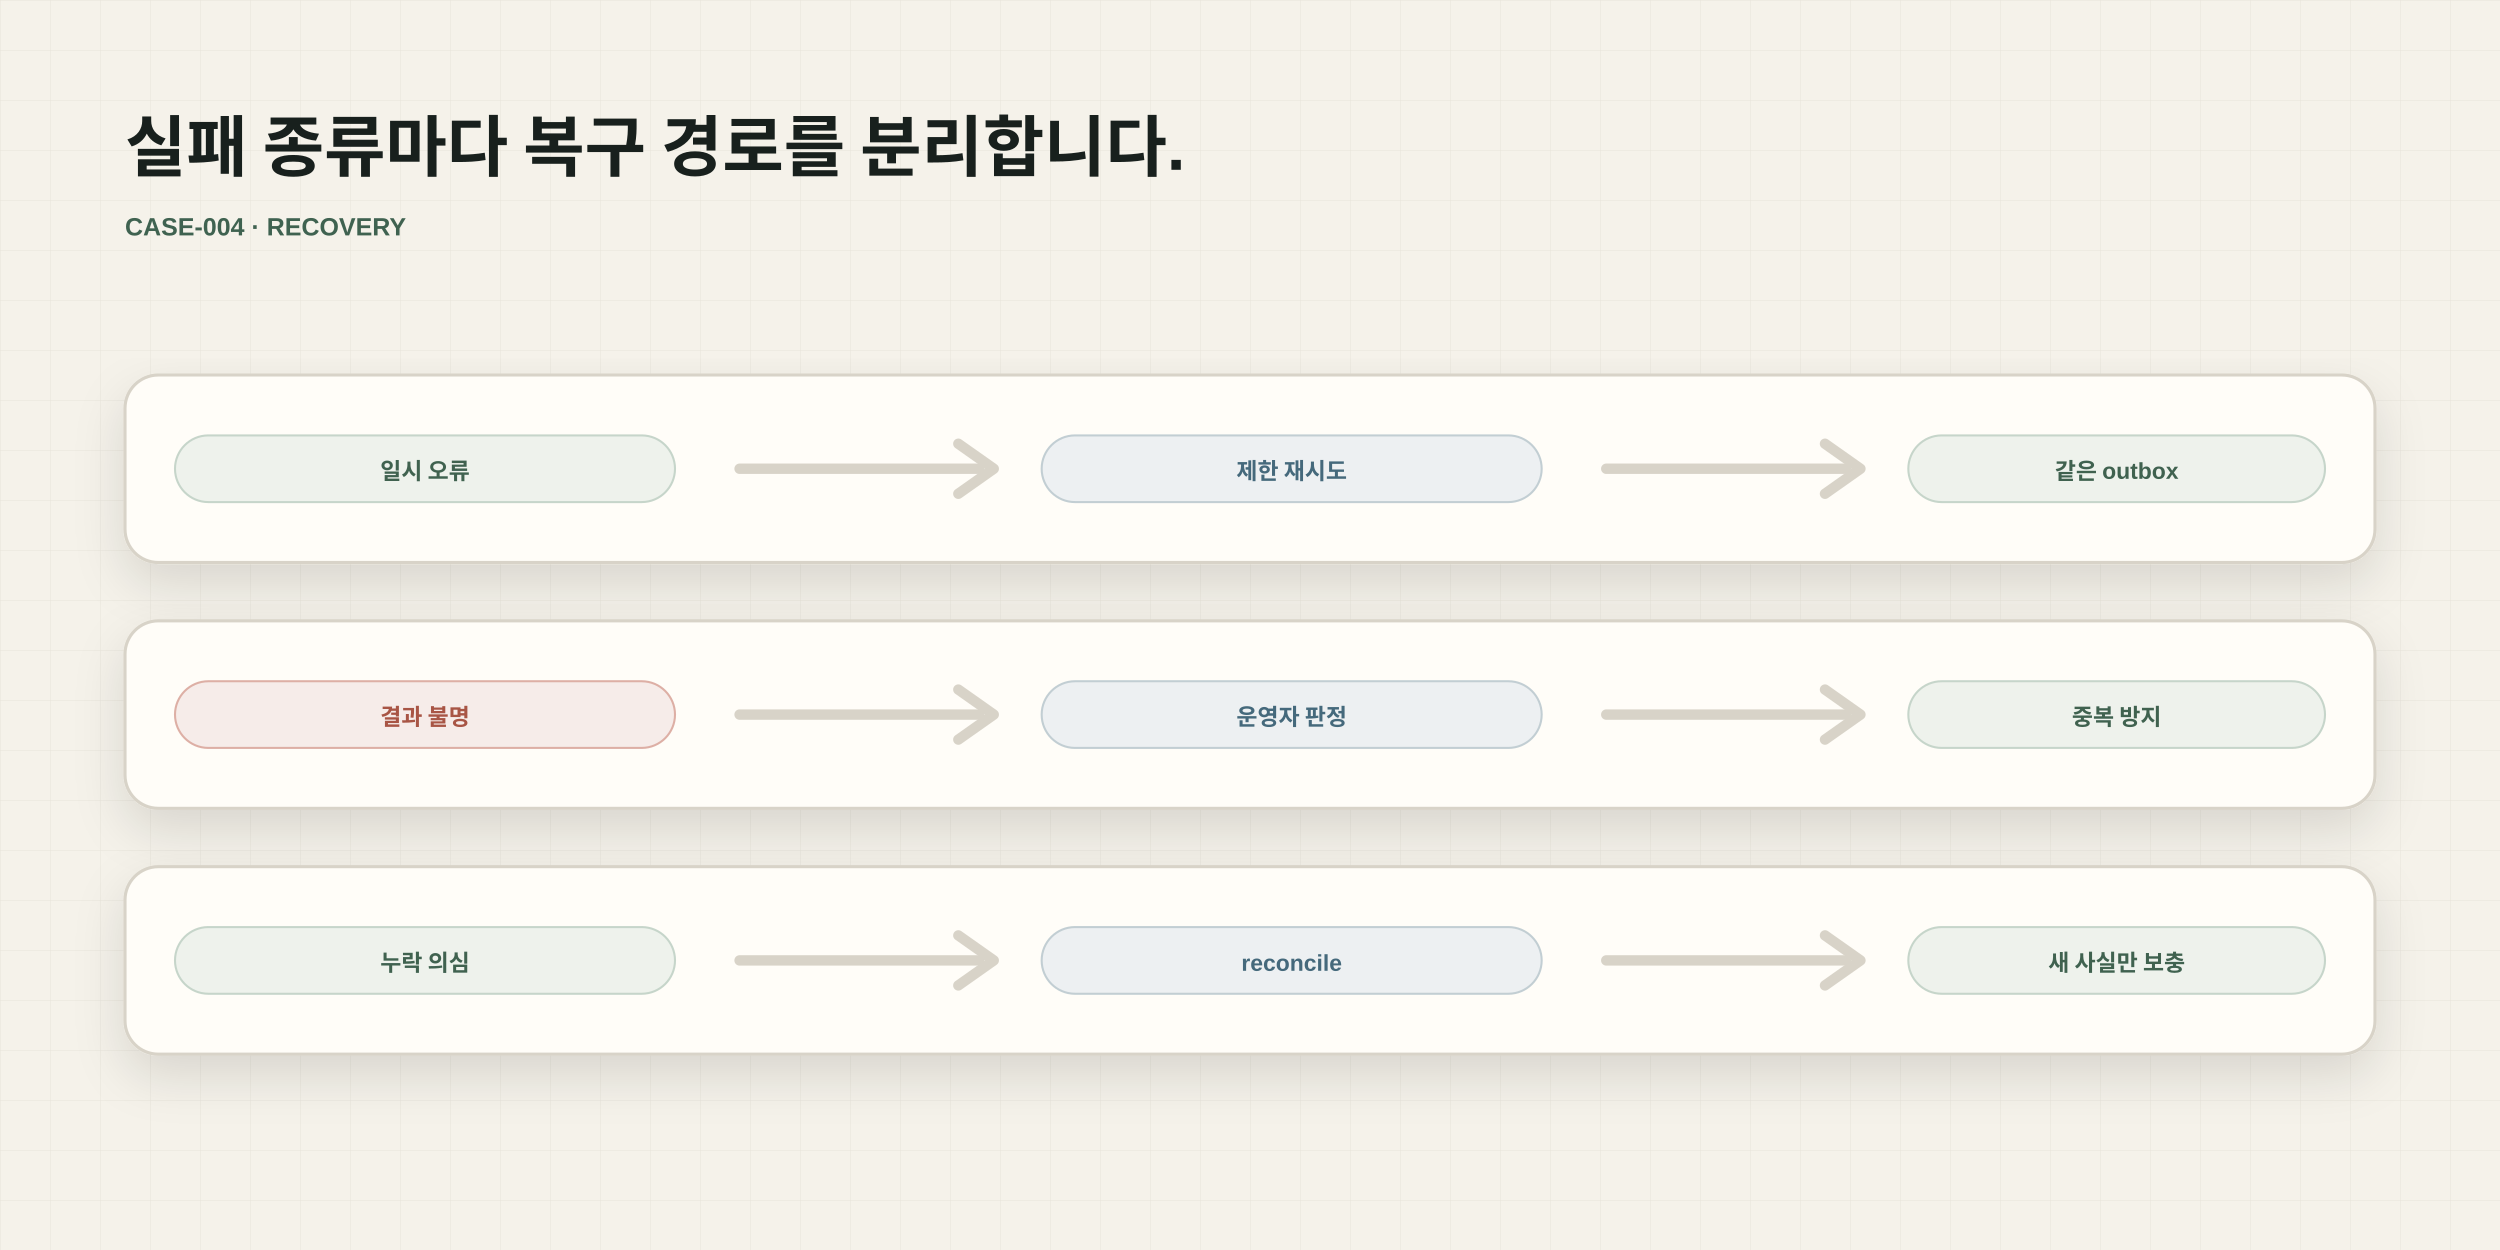
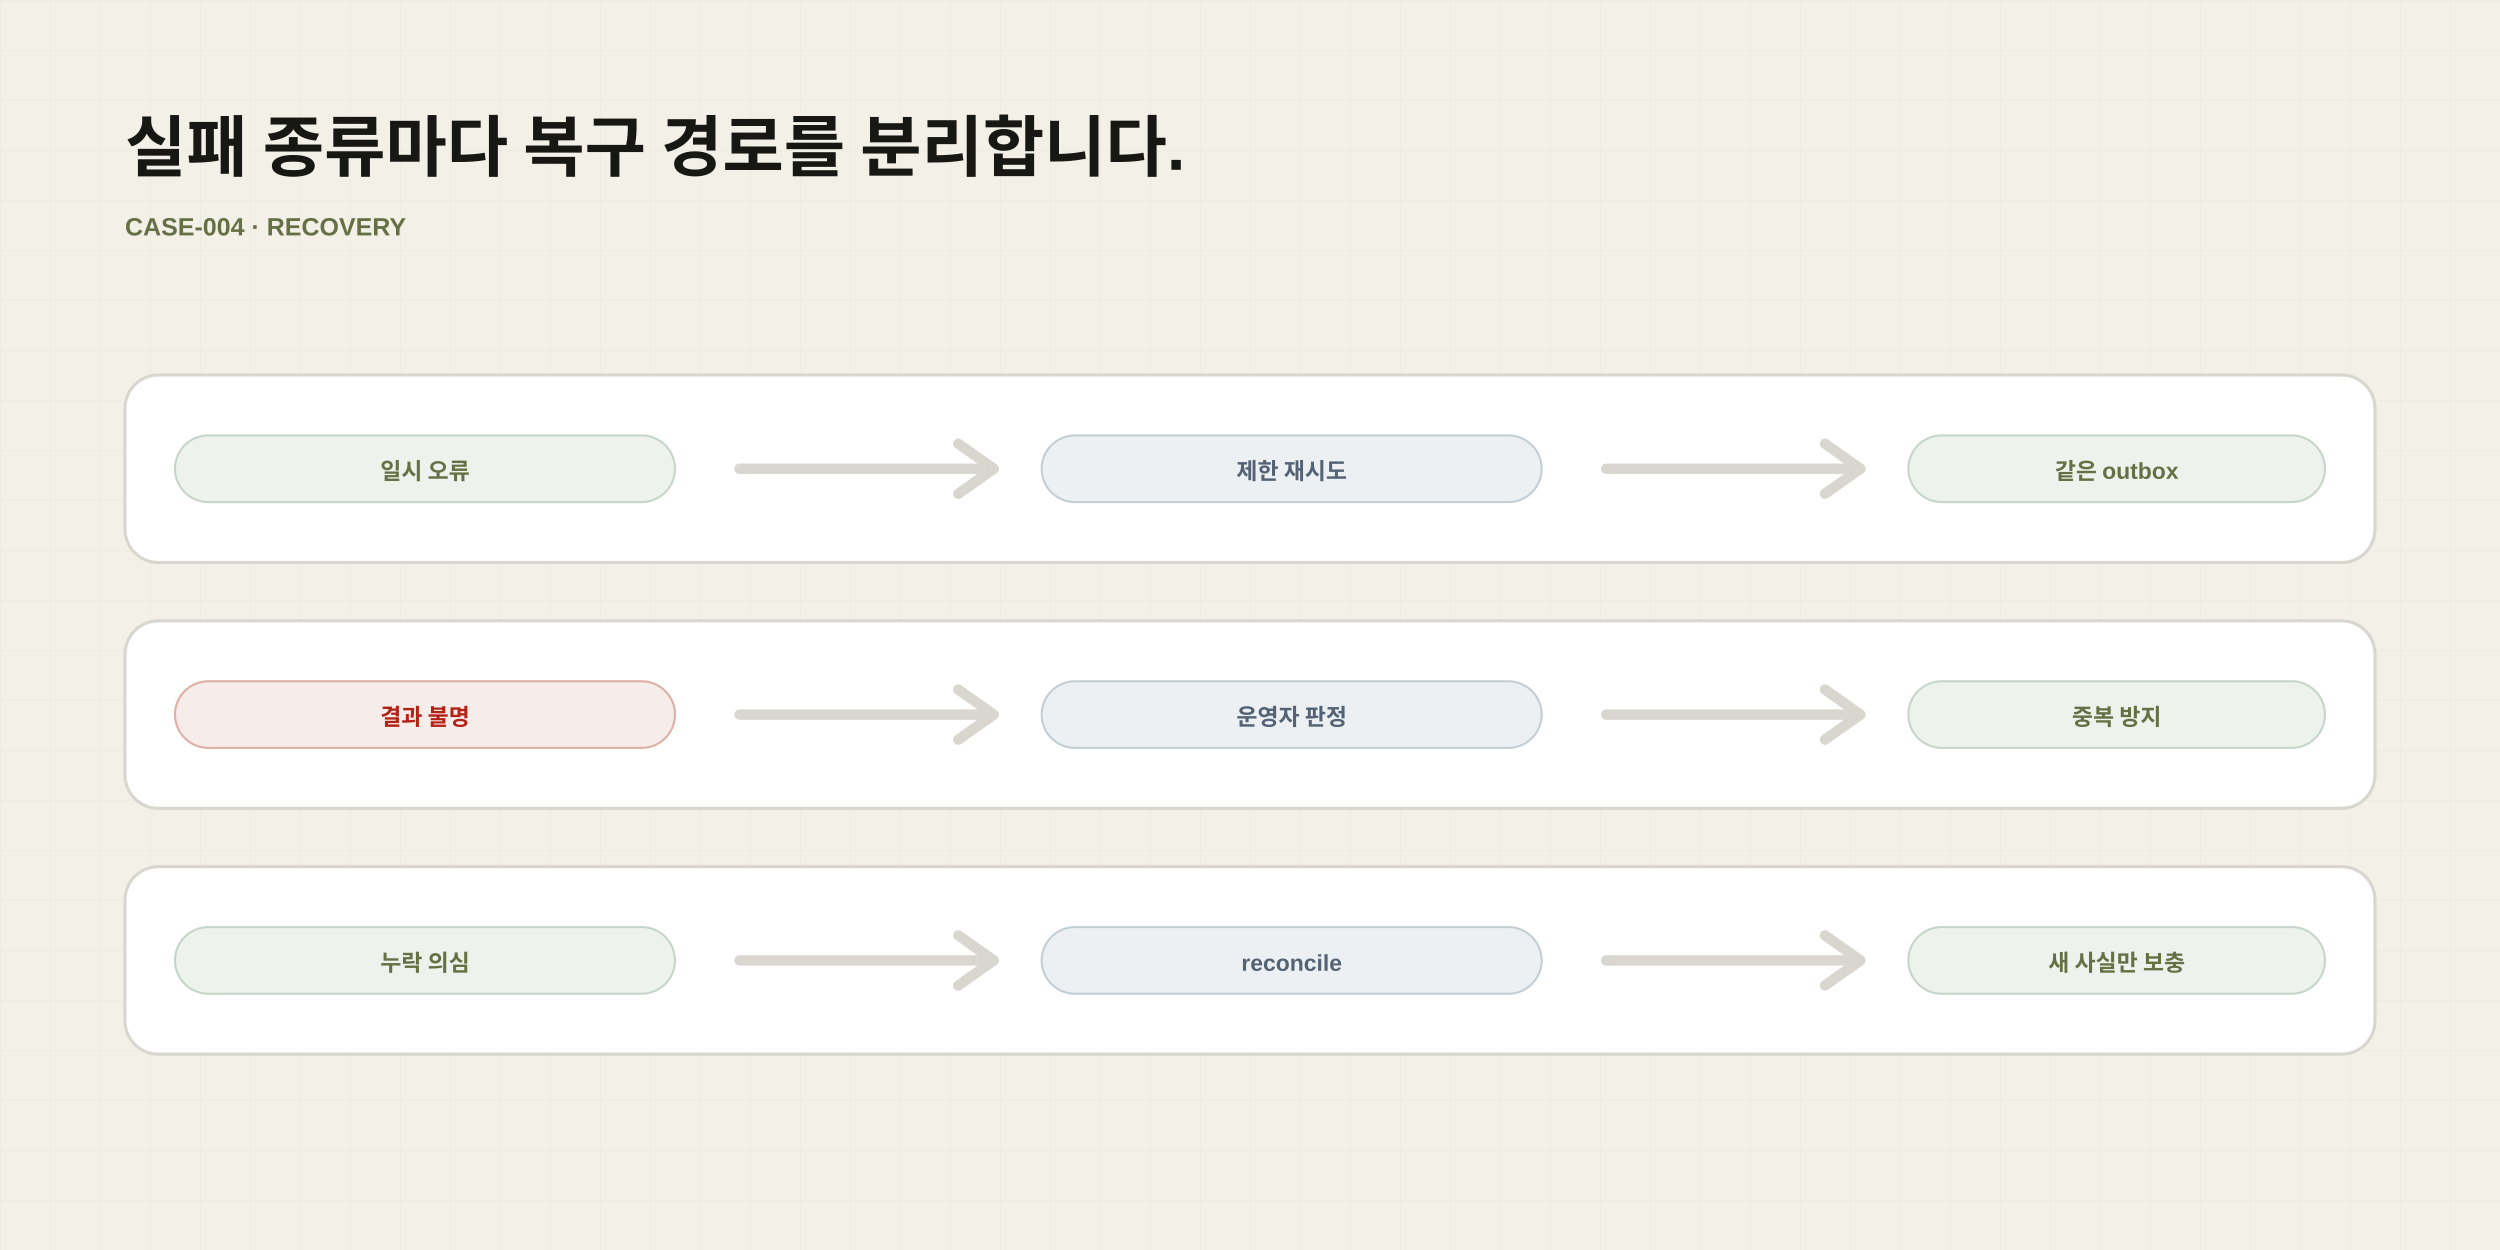
<svg xmlns="http://www.w3.org/2000/svg" width="2400" height="1200" viewBox="0 0 2400 1200" role="img" aria-label="PF07 recovery paths ko">
  <defs>
    <pattern id="grid" width="48" height="48" patternUnits="userSpaceOnUse">
-       <path d="M48 0H0V48" fill="none" stroke="#d8d3c8" stroke-width="1" opacity=".45" />
+       <path d="M48 0H0V48" fill="none" stroke="#d8d6cf" stroke-width="1" opacity=".45" />
    </pattern>
    <filter id="shadow" x="-20%" y="-20%" width="140%" height="160%">
-       <feDropShadow dx="0" dy="20" stdDeviation="24" flood-color="#17201d" flood-opacity=".12" />
+       <feDropShadow dx="0" dy="0" stdDeviation="0" flood-opacity="0" />
    </filter>
  </defs>
-   <rect width="2400" height="1200" fill="#f5f2ea" />
+   <rect width="2400" height="1200" fill="#f3f0e7" />
  <rect width="2400" height="1200" fill="url(#grid)" />
-   <text x="120" y="164" fill="#18201d" font-family="Arial, 'Noto Sans KR', sans-serif" font-size="64" font-weight="800" text-anchor="start">실패 종류마다 복구 경로를 분리합니다.</text>
-   <text x="120" y="226" fill="#3f6250" font-family="Arial, 'Noto Sans KR', sans-serif" font-size="24" font-weight="800" text-anchor="start">CASE-004 · RECOVERY</text>
+   <text x="120" y="164" fill="#171714" font-family="Arial, 'Noto Sans KR', sans-serif" font-size="64" font-weight="800" text-anchor="start">실패 종류마다 복구 경로를 분리합니다.</text>
+   <text x="120" y="226" fill="#667045" font-family="Arial, 'Noto Sans KR', sans-serif" font-size="24" font-weight="800" text-anchor="start">CASE-004 · RECOVERY</text>
  <g transform="translate(120 360)" filter="url(#shadow)">
-     <rect width="2160" height="180" rx="32" fill="#fffdf8" stroke="#d8d3c8" stroke-width="3" />
+     <rect width="2160" height="180" rx="32" fill="#ffffff" stroke="#d8d6cf" stroke-width="3" />
    <g>
      <rect x="48" y="58" width="480" height="64" rx="32" fill="#eef2ec" stroke="#c6d5ca" stroke-width="2" />
-       <text x="288" y="100" fill="#3f6250" font-family="Arial, 'Noto Sans KR', sans-serif" font-size="22" font-weight="700" text-anchor="middle">일시 오류</text>
+       <text x="288" y="100" fill="#667045" font-family="Arial, 'Noto Sans KR', sans-serif" font-size="22" font-weight="700" text-anchor="middle">일시 오류</text>
    </g>
-     <path d="M590 90h230" stroke="#d8d3c8" stroke-width="10" stroke-linecap="round" />
-     <path d="m800 66 34 24-34 24" fill="none" stroke="#d8d3c8" stroke-width="10" stroke-linecap="round" stroke-linejoin="round" />
+     <path d="M590 90h230" stroke="#d8d6cf" stroke-width="10" stroke-linecap="round" />
+     <path d="m800 66 34 24-34 24" fill="none" stroke="#d8d6cf" stroke-width="10" stroke-linecap="round" stroke-linejoin="round" />
    <g>
      <rect x="880" y="58" width="480" height="64" rx="32" fill="#edf0f2" stroke="#c2ced3" stroke-width="2" />
-       <text x="1120" y="100" fill="#45697b" font-family="Arial, 'Noto Sans KR', sans-serif" font-size="22" font-weight="700" text-anchor="middle">제한 재시도</text>
+       <text x="1120" y="100" fill="#536475" font-family="Arial, 'Noto Sans KR', sans-serif" font-size="22" font-weight="700" text-anchor="middle">제한 재시도</text>
    </g>
-     <path d="M1422 90h230" stroke="#d8d3c8" stroke-width="10" stroke-linecap="round" />
-     <path d="m1632 66 34 24-34 24" fill="none" stroke="#d8d3c8" stroke-width="10" stroke-linecap="round" stroke-linejoin="round" />
+     <path d="M1422 90h230" stroke="#d8d6cf" stroke-width="10" stroke-linecap="round" />
+     <path d="m1632 66 34 24-34 24" fill="none" stroke="#d8d6cf" stroke-width="10" stroke-linecap="round" stroke-linejoin="round" />
    <g>
      <rect x="1712" y="58" width="400" height="64" rx="32" fill="#eef2ec" stroke="#c6d5ca" stroke-width="2" />
-       <text x="1912" y="100" fill="#3f6250" font-family="Arial, 'Noto Sans KR', sans-serif" font-size="22" font-weight="700" text-anchor="middle">같은 outbox</text>
+       <text x="1912" y="100" fill="#667045" font-family="Arial, 'Noto Sans KR', sans-serif" font-size="22" font-weight="700" text-anchor="middle">같은 outbox</text>
    </g>
  </g>
  <g transform="translate(120 596)" filter="url(#shadow)">
-     <rect width="2160" height="180" rx="32" fill="#fffdf8" stroke="#d8d3c8" stroke-width="3" />
+     <rect width="2160" height="180" rx="32" fill="#ffffff" stroke="#d8d6cf" stroke-width="3" />
    <g>
      <rect x="48" y="58" width="480" height="64" rx="32" fill="#f6ece9" stroke="#ddafa5" stroke-width="2" />
-       <text x="288" y="100" fill="#a85545" font-family="Arial, 'Noto Sans KR', sans-serif" font-size="22" font-weight="700" text-anchor="middle">결과 불명</text>
+       <text x="288" y="100" fill="#b42318" font-family="Arial, 'Noto Sans KR', sans-serif" font-size="22" font-weight="700" text-anchor="middle">결과 불명</text>
    </g>
-     <path d="M590 90h230" stroke="#d8d3c8" stroke-width="10" stroke-linecap="round" />
-     <path d="m800 66 34 24-34 24" fill="none" stroke="#d8d3c8" stroke-width="10" stroke-linecap="round" stroke-linejoin="round" />
+     <path d="M590 90h230" stroke="#d8d6cf" stroke-width="10" stroke-linecap="round" />
+     <path d="m800 66 34 24-34 24" fill="none" stroke="#d8d6cf" stroke-width="10" stroke-linecap="round" stroke-linejoin="round" />
    <g>
      <rect x="880" y="58" width="480" height="64" rx="32" fill="#edf0f2" stroke="#c2ced3" stroke-width="2" />
-       <text x="1120" y="100" fill="#45697b" font-family="Arial, 'Noto Sans KR', sans-serif" font-size="22" font-weight="700" text-anchor="middle">운영자 판정</text>
+       <text x="1120" y="100" fill="#536475" font-family="Arial, 'Noto Sans KR', sans-serif" font-size="22" font-weight="700" text-anchor="middle">운영자 판정</text>
    </g>
-     <path d="M1422 90h230" stroke="#d8d3c8" stroke-width="10" stroke-linecap="round" />
-     <path d="m1632 66 34 24-34 24" fill="none" stroke="#d8d3c8" stroke-width="10" stroke-linecap="round" stroke-linejoin="round" />
+     <path d="M1422 90h230" stroke="#d8d6cf" stroke-width="10" stroke-linecap="round" />
+     <path d="m1632 66 34 24-34 24" fill="none" stroke="#d8d6cf" stroke-width="10" stroke-linecap="round" stroke-linejoin="round" />
    <g>
      <rect x="1712" y="58" width="400" height="64" rx="32" fill="#eef2ec" stroke="#c6d5ca" stroke-width="2" />
-       <text x="1912" y="100" fill="#3f6250" font-family="Arial, 'Noto Sans KR', sans-serif" font-size="22" font-weight="700" text-anchor="middle">중복 방지</text>
+       <text x="1912" y="100" fill="#667045" font-family="Arial, 'Noto Sans KR', sans-serif" font-size="22" font-weight="700" text-anchor="middle">중복 방지</text>
    </g>
  </g>
  <g transform="translate(120 832)" filter="url(#shadow)">
-     <rect width="2160" height="180" rx="32" fill="#fffdf8" stroke="#d8d3c8" stroke-width="3" />
+     <rect width="2160" height="180" rx="32" fill="#ffffff" stroke="#d8d6cf" stroke-width="3" />
    <g>
      <rect x="48" y="58" width="480" height="64" rx="32" fill="#eef2ec" stroke="#c6d5ca" stroke-width="2" />
-       <text x="288" y="100" fill="#3f6250" font-family="Arial, 'Noto Sans KR', sans-serif" font-size="22" font-weight="700" text-anchor="middle">누락 의심</text>
+       <text x="288" y="100" fill="#667045" font-family="Arial, 'Noto Sans KR', sans-serif" font-size="22" font-weight="700" text-anchor="middle">누락 의심</text>
    </g>
-     <path d="M590 90h230" stroke="#d8d3c8" stroke-width="10" stroke-linecap="round" />
-     <path d="m800 66 34 24-34 24" fill="none" stroke="#d8d3c8" stroke-width="10" stroke-linecap="round" stroke-linejoin="round" />
+     <path d="M590 90h230" stroke="#d8d6cf" stroke-width="10" stroke-linecap="round" />
+     <path d="m800 66 34 24-34 24" fill="none" stroke="#d8d6cf" stroke-width="10" stroke-linecap="round" stroke-linejoin="round" />
    <g>
      <rect x="880" y="58" width="480" height="64" rx="32" fill="#edf0f2" stroke="#c2ced3" stroke-width="2" />
-       <text x="1120" y="100" fill="#45697b" font-family="Arial, 'Noto Sans KR', sans-serif" font-size="22" font-weight="700" text-anchor="middle">reconcile</text>
+       <text x="1120" y="100" fill="#536475" font-family="Arial, 'Noto Sans KR', sans-serif" font-size="22" font-weight="700" text-anchor="middle">reconcile</text>
    </g>
-     <path d="M1422 90h230" stroke="#d8d3c8" stroke-width="10" stroke-linecap="round" />
-     <path d="m1632 66 34 24-34 24" fill="none" stroke="#d8d3c8" stroke-width="10" stroke-linecap="round" stroke-linejoin="round" />
+     <path d="M1422 90h230" stroke="#d8d6cf" stroke-width="10" stroke-linecap="round" />
+     <path d="m1632 66 34 24-34 24" fill="none" stroke="#d8d6cf" stroke-width="10" stroke-linecap="round" stroke-linejoin="round" />
    <g>
      <rect x="1712" y="58" width="400" height="64" rx="32" fill="#eef2ec" stroke="#c6d5ca" stroke-width="2" />
-       <text x="1912" y="100" fill="#3f6250" font-family="Arial, 'Noto Sans KR', sans-serif" font-size="22" font-weight="700" text-anchor="middle">새 사실만 보충</text>
+       <text x="1912" y="100" fill="#667045" font-family="Arial, 'Noto Sans KR', sans-serif" font-size="22" font-weight="700" text-anchor="middle">새 사실만 보충</text>
    </g>
  </g>
</svg>
